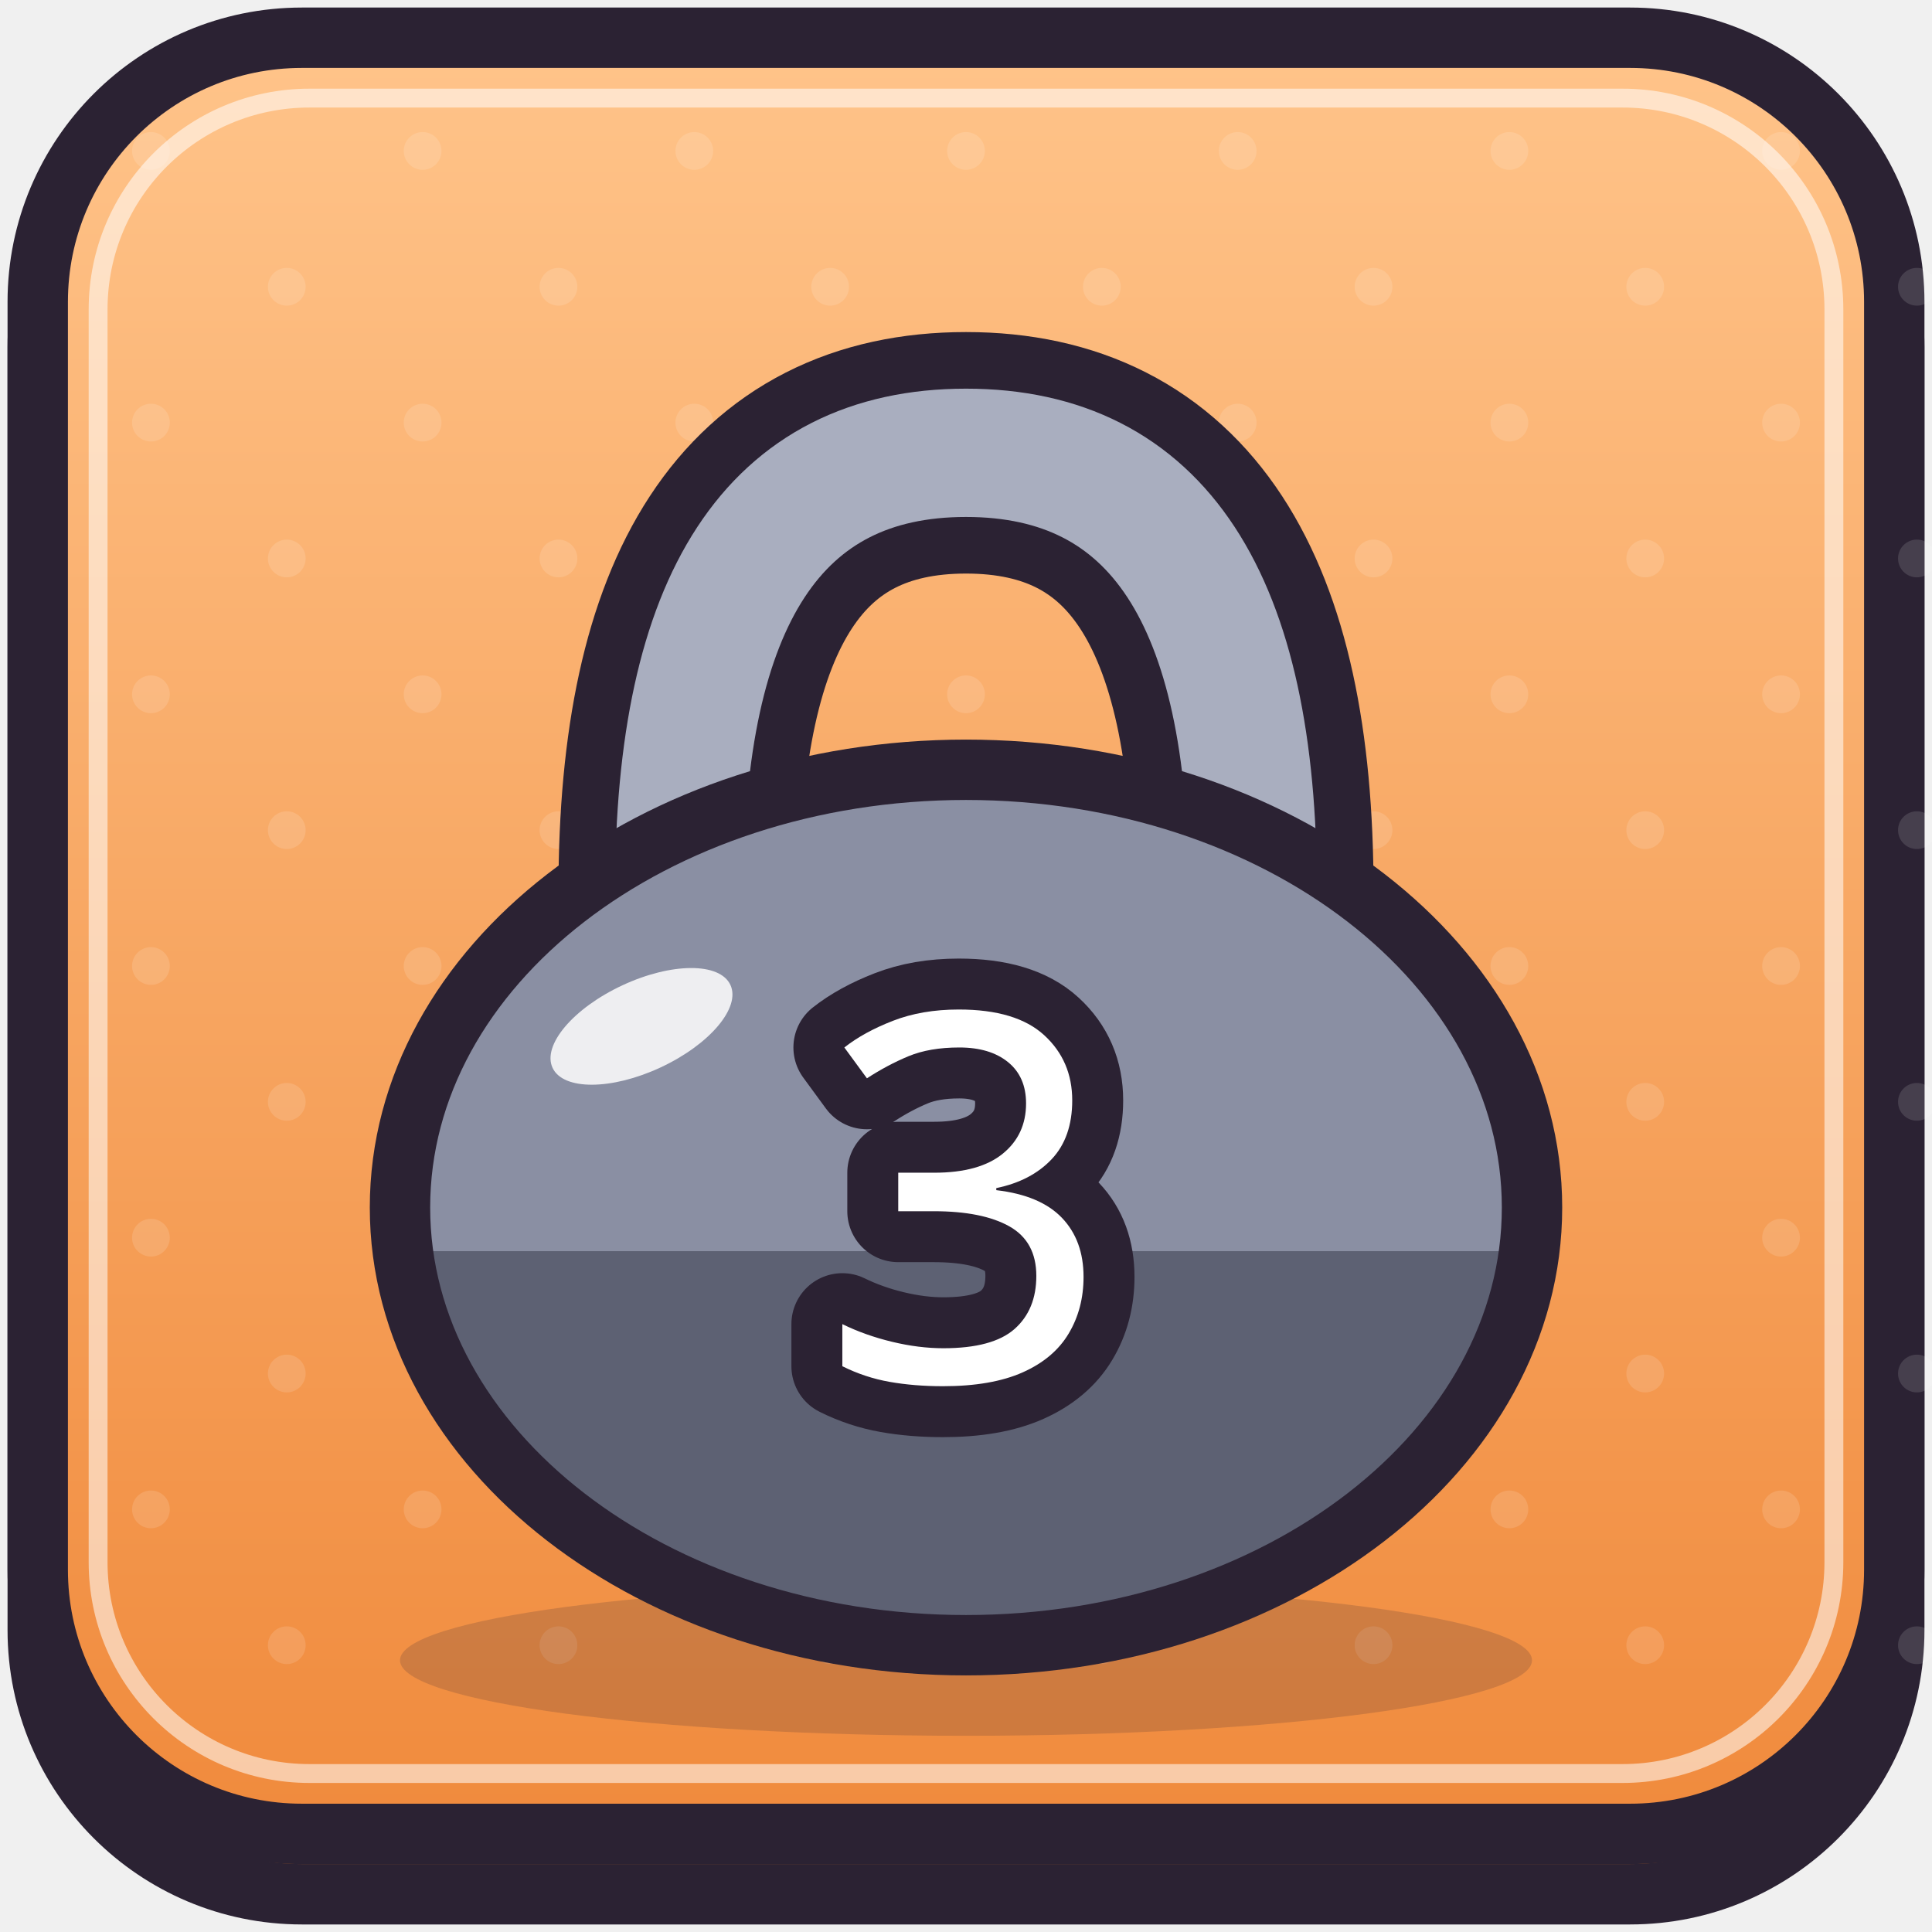
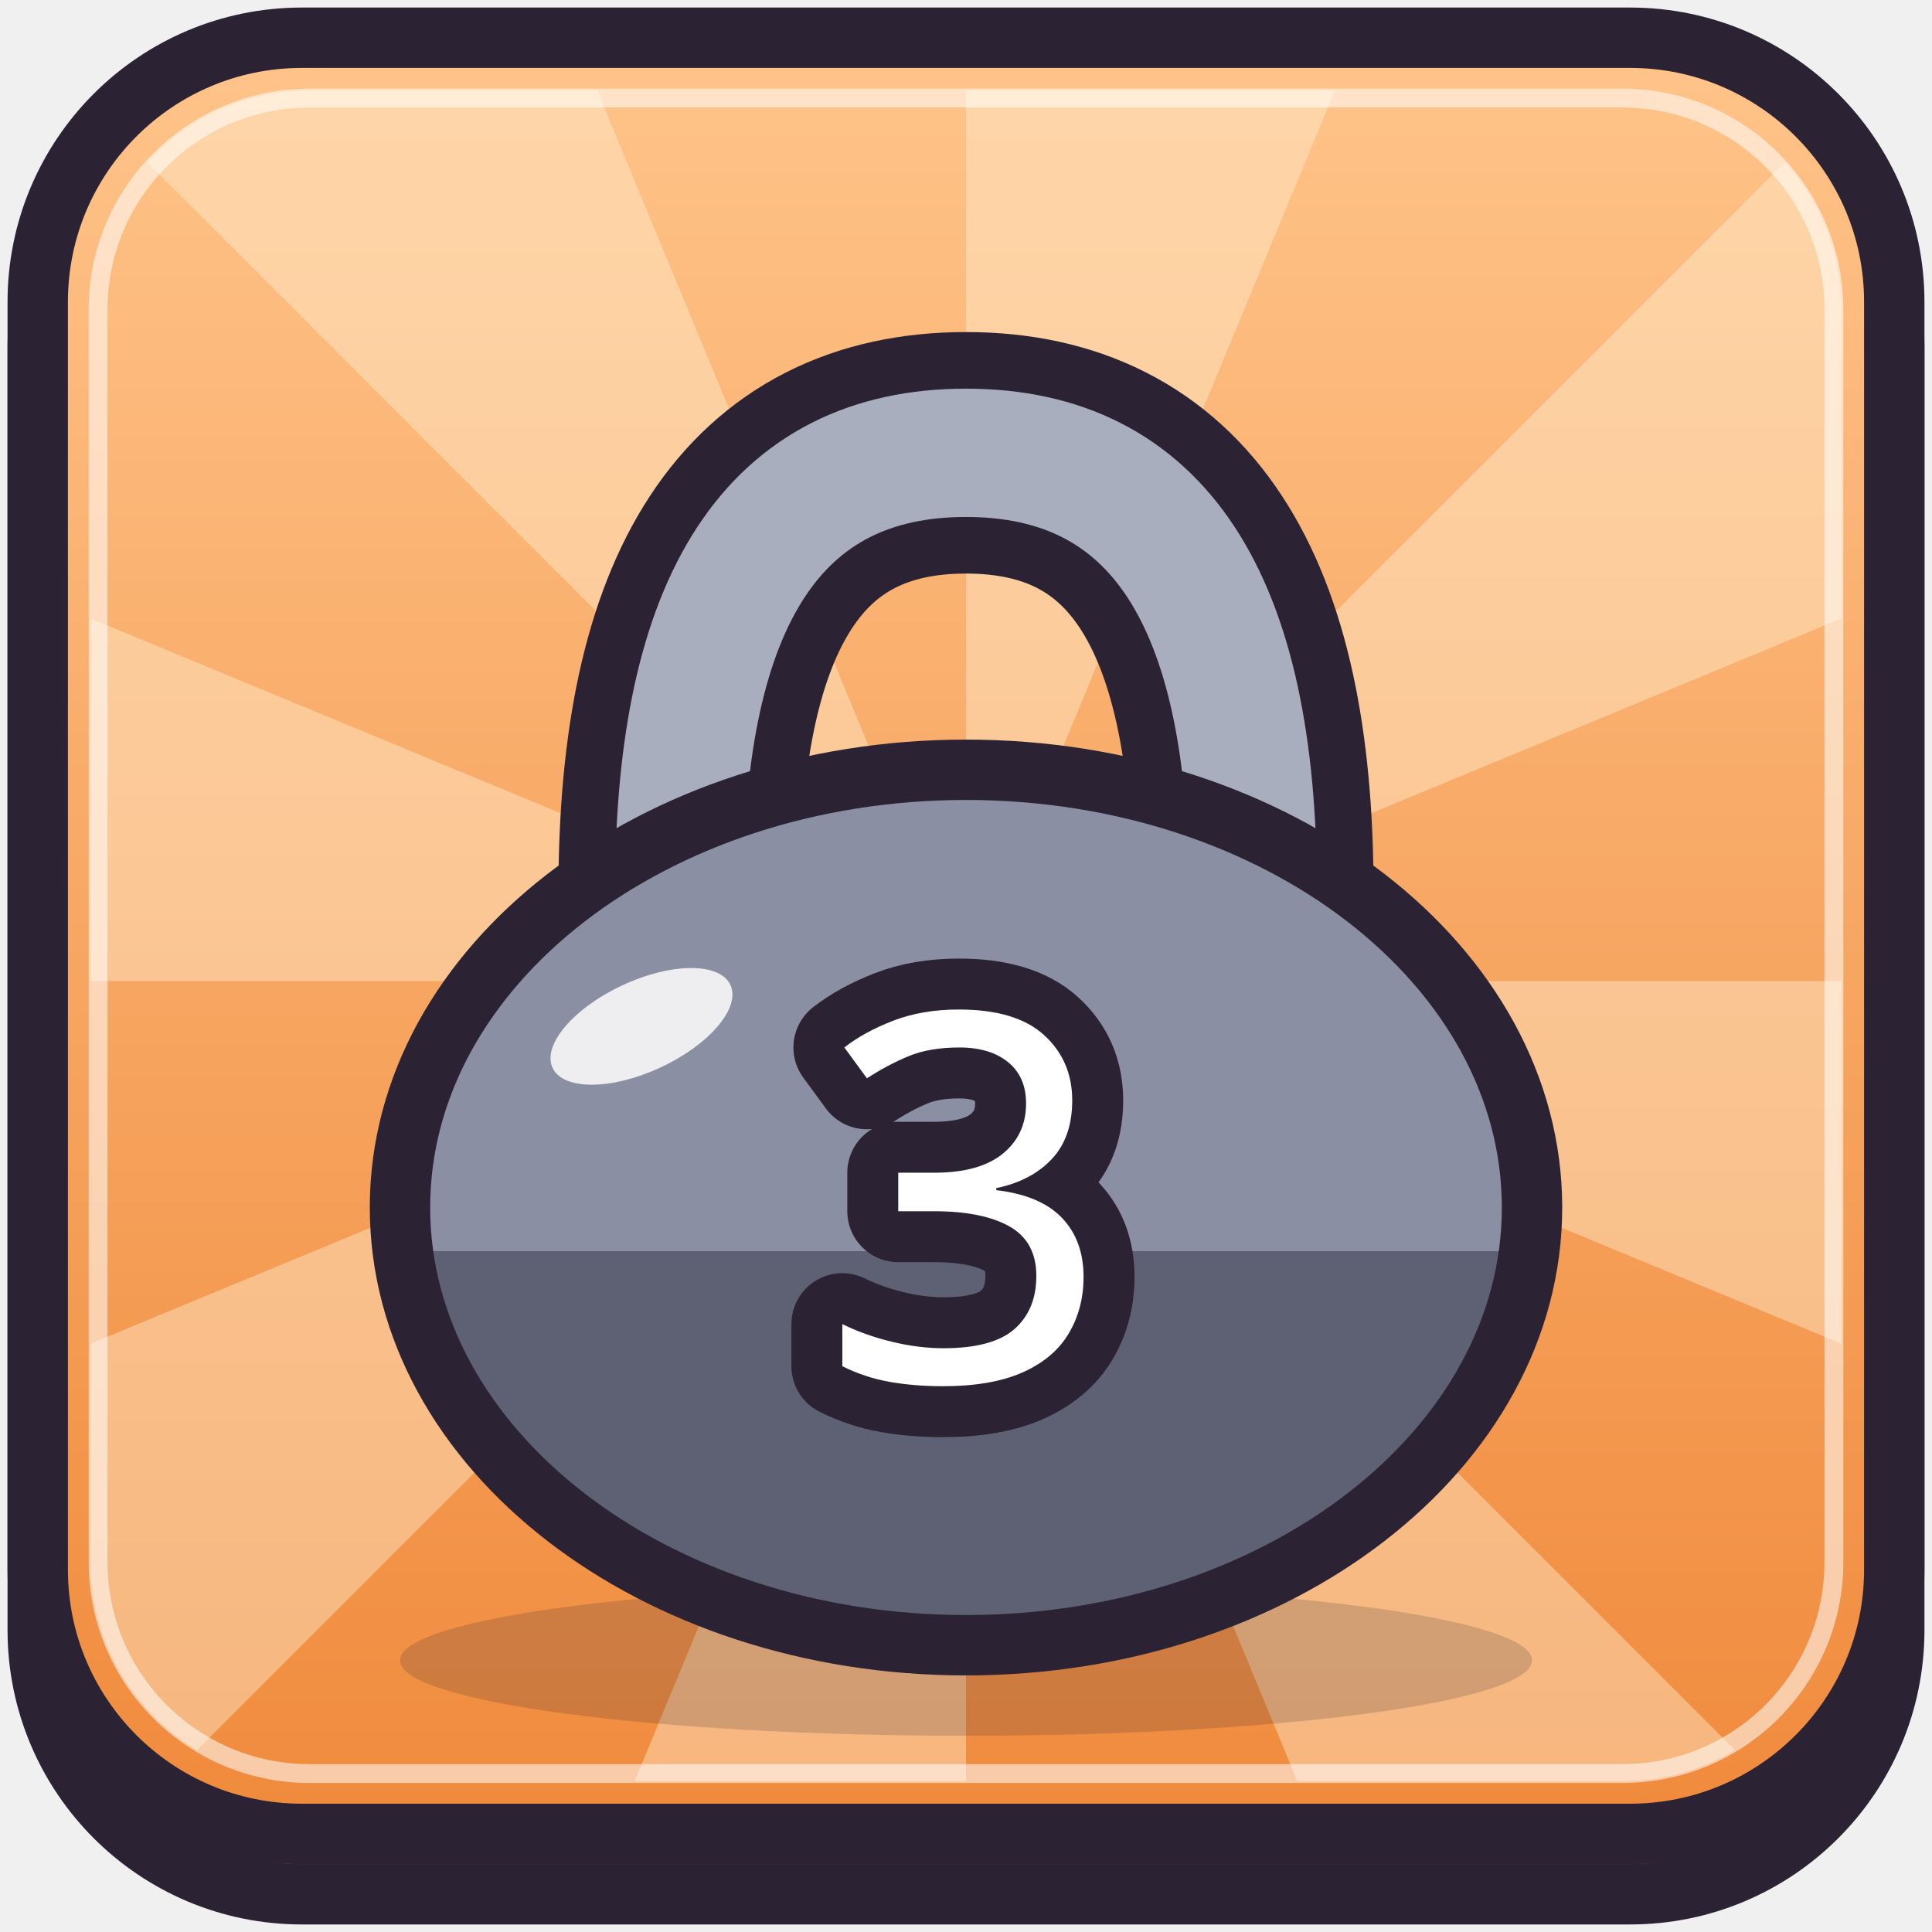
<svg xmlns="http://www.w3.org/2000/svg" width="512" height="512" viewBox="0 0 512 512">
  <defs>
    <linearGradient id="g1" x1="0" y1="0" x2="0" y2="1">
      <stop offset="0" stop-color="#8A8FA3" />
      <stop offset="0.55" stop-color="#8A8FA3" />
      <stop offset="0.55" stop-color="#5D6173" />
      <stop offset="1" stop-color="#5D6173" />
    </linearGradient>
    <linearGradient id="g2" x1="0" y1="0" x2="0" y2="1">
      <stop offset="0" stop-color="#FFC48A" />
      <stop offset="1" stop-color="#F08A3C" />
    </linearGradient>
+     <clipPath id="c3">
+       <rect x="24" y="24" width="464" height="448" rx="58" />
+     </clipPath>
  </defs>
  <rect x="10" y="22" width="492" height="480" rx="70" fill="#B05A1E" stroke="#2B2233" stroke-width="16" stroke-linejoin="round" stroke-linecap="round" />
  <rect x="10" y="10" width="492" height="476" rx="70" fill="url(#g2)" stroke="#2B2233" stroke-width="16" stroke-linejoin="round" stroke-linecap="round" />
-   <g clip-path="inset(14px round 64px)">
-     <circle cx="40" cy="40" r="5" fill="#FFFFFF" opacity="0.13" />
-     <circle cx="40" cy="112" r="5" fill="#FFFFFF" opacity="0.13" />
-     <circle cx="40" cy="184" r="5" fill="#FFFFFF" opacity="0.13" />
-     <circle cx="40" cy="256" r="5" fill="#FFFFFF" opacity="0.13" />
-     <circle cx="40" cy="328" r="5" fill="#FFFFFF" opacity="0.13" />
-     <circle cx="40" cy="400" r="5" fill="#FFFFFF" opacity="0.13" />
-     <circle cx="76" cy="76" r="5" fill="#FFFFFF" opacity="0.13" />
-     <circle cx="76" cy="148" r="5" fill="#FFFFFF" opacity="0.13" />
-     <circle cx="76" cy="220" r="5" fill="#FFFFFF" opacity="0.13" />
-     <circle cx="76" cy="292" r="5" fill="#FFFFFF" opacity="0.13" />
-     <circle cx="76" cy="364" r="5" fill="#FFFFFF" opacity="0.13" />
-     <circle cx="76" cy="436" r="5" fill="#FFFFFF" opacity="0.13" />
-     <circle cx="112" cy="40" r="5" fill="#FFFFFF" opacity="0.13" />
-     <circle cx="112" cy="112" r="5" fill="#FFFFFF" opacity="0.13" />
-     <circle cx="112" cy="184" r="5" fill="#FFFFFF" opacity="0.13" />
-     <circle cx="112" cy="256" r="5" fill="#FFFFFF" opacity="0.13" />
-     <circle cx="112" cy="328" r="5" fill="#FFFFFF" opacity="0.13" />
-     <circle cx="112" cy="400" r="5" fill="#FFFFFF" opacity="0.13" />
-     <circle cx="148" cy="76" r="5" fill="#FFFFFF" opacity="0.13" />
-     <circle cx="148" cy="148" r="5" fill="#FFFFFF" opacity="0.13" />
-     <circle cx="148" cy="220" r="5" fill="#FFFFFF" opacity="0.13" />
-     <circle cx="148" cy="292" r="5" fill="#FFFFFF" opacity="0.13" />
-     <circle cx="148" cy="364" r="5" fill="#FFFFFF" opacity="0.13" />
-     <circle cx="148" cy="436" r="5" fill="#FFFFFF" opacity="0.13" />
-     <circle cx="184" cy="40" r="5" fill="#FFFFFF" opacity="0.13" />
-     <circle cx="184" cy="112" r="5" fill="#FFFFFF" opacity="0.13" />
-     <circle cx="184" cy="184" r="5" fill="#FFFFFF" opacity="0.13" />
-     <circle cx="184" cy="256" r="5" fill="#FFFFFF" opacity="0.13" />
-     <circle cx="184" cy="328" r="5" fill="#FFFFFF" opacity="0.13" />
-     <circle cx="184" cy="400" r="5" fill="#FFFFFF" opacity="0.13" />
-     <circle cx="220" cy="76" r="5" fill="#FFFFFF" opacity="0.13" />
-     <circle cx="220" cy="148" r="5" fill="#FFFFFF" opacity="0.13" />
-     <circle cx="220" cy="220" r="5" fill="#FFFFFF" opacity="0.13" />
-     <circle cx="220" cy="292" r="5" fill="#FFFFFF" opacity="0.13" />
-     <circle cx="220" cy="364" r="5" fill="#FFFFFF" opacity="0.13" />
-     <circle cx="220" cy="436" r="5" fill="#FFFFFF" opacity="0.13" />
-     <circle cx="256" cy="40" r="5" fill="#FFFFFF" opacity="0.13" />
-     <circle cx="256" cy="112" r="5" fill="#FFFFFF" opacity="0.13" />
-     <circle cx="256" cy="184" r="5" fill="#FFFFFF" opacity="0.13" />
-     <circle cx="256" cy="256" r="5" fill="#FFFFFF" opacity="0.13" />
-     <circle cx="256" cy="328" r="5" fill="#FFFFFF" opacity="0.13" />
-     <circle cx="256" cy="400" r="5" fill="#FFFFFF" opacity="0.13" />
-     <circle cx="292" cy="76" r="5" fill="#FFFFFF" opacity="0.13" />
-     <circle cx="292" cy="148" r="5" fill="#FFFFFF" opacity="0.13" />
-     <circle cx="292" cy="220" r="5" fill="#FFFFFF" opacity="0.13" />
-     <circle cx="292" cy="292" r="5" fill="#FFFFFF" opacity="0.13" />
-     <circle cx="292" cy="364" r="5" fill="#FFFFFF" opacity="0.13" />
-     <circle cx="292" cy="436" r="5" fill="#FFFFFF" opacity="0.13" />
-     <circle cx="328" cy="40" r="5" fill="#FFFFFF" opacity="0.13" />
-     <circle cx="328" cy="112" r="5" fill="#FFFFFF" opacity="0.13" />
-     <circle cx="328" cy="184" r="5" fill="#FFFFFF" opacity="0.13" />
-     <circle cx="328" cy="256" r="5" fill="#FFFFFF" opacity="0.13" />
-     <circle cx="328" cy="328" r="5" fill="#FFFFFF" opacity="0.13" />
-     <circle cx="328" cy="400" r="5" fill="#FFFFFF" opacity="0.13" />
-     <circle cx="364" cy="76" r="5" fill="#FFFFFF" opacity="0.13" />
-     <circle cx="364" cy="148" r="5" fill="#FFFFFF" opacity="0.13" />
-     <circle cx="364" cy="220" r="5" fill="#FFFFFF" opacity="0.13" />
-     <circle cx="364" cy="292" r="5" fill="#FFFFFF" opacity="0.13" />
-     <circle cx="364" cy="364" r="5" fill="#FFFFFF" opacity="0.13" />
-     <circle cx="364" cy="436" r="5" fill="#FFFFFF" opacity="0.13" />
-     <circle cx="400" cy="40" r="5" fill="#FFFFFF" opacity="0.13" />
-     <circle cx="400" cy="112" r="5" fill="#FFFFFF" opacity="0.13" />
-     <circle cx="400" cy="184" r="5" fill="#FFFFFF" opacity="0.13" />
-     <circle cx="400" cy="256" r="5" fill="#FFFFFF" opacity="0.13" />
-     <circle cx="400" cy="328" r="5" fill="#FFFFFF" opacity="0.13" />
-     <circle cx="400" cy="400" r="5" fill="#FFFFFF" opacity="0.13" />
-     <circle cx="436" cy="76" r="5" fill="#FFFFFF" opacity="0.13" />
-     <circle cx="436" cy="148" r="5" fill="#FFFFFF" opacity="0.13" />
-     <circle cx="436" cy="220" r="5" fill="#FFFFFF" opacity="0.13" />
-     <circle cx="436" cy="292" r="5" fill="#FFFFFF" opacity="0.13" />
-     <circle cx="436" cy="364" r="5" fill="#FFFFFF" opacity="0.13" />
-     <circle cx="436" cy="436" r="5" fill="#FFFFFF" opacity="0.13" />
-     <circle cx="472" cy="40" r="5" fill="#FFFFFF" opacity="0.13" />
-     <circle cx="472" cy="112" r="5" fill="#FFFFFF" opacity="0.13" />
-     <circle cx="472" cy="184" r="5" fill="#FFFFFF" opacity="0.13" />
-     <circle cx="472" cy="256" r="5" fill="#FFFFFF" opacity="0.13" />
-     <circle cx="472" cy="328" r="5" fill="#FFFFFF" opacity="0.13" />
-     <circle cx="472" cy="400" r="5" fill="#FFFFFF" opacity="0.13" />
-     <circle cx="508" cy="76" r="5" fill="#FFFFFF" opacity="0.13" />
-     <circle cx="508" cy="148" r="5" fill="#FFFFFF" opacity="0.13" />
-     <circle cx="508" cy="220" r="5" fill="#FFFFFF" opacity="0.13" />
-     <circle cx="508" cy="292" r="5" fill="#FFFFFF" opacity="0.13" />
-     <circle cx="508" cy="364" r="5" fill="#FFFFFF" opacity="0.13" />
-     <circle cx="508" cy="436" r="5" fill="#FFFFFF" opacity="0.13" />
+   <g clip-path="url(#c3)">
+     <path d="M256,260 L256.0,-160.0 L416.7,-128.0 Z" fill="#FFF1D6" opacity="0.42" />
+     <path d="M256,260 L553.0,-37.0 L644.0,99.3 Z" fill="#FFF1D6" opacity="0.42" />
+     <path d="M256,260 L676.0,260.0 L644.0,420.7 Z" fill="#FFF1D6" opacity="0.42" />
+     <path d="M256,260 L553.0,557.0 L416.7,648.0 Z" fill="#FFF1D6" opacity="0.42" />
+     <path d="M256,260 L256.0,680.0 L95.3,648.0 Z" fill="#FFF1D6" opacity="0.42" />
+     <path d="M256,260 L-41.0,557.0 L-132.0,420.7 Z" fill="#FFF1D6" opacity="0.42" />
+     <path d="M256,260 L-164.0,260.0 L-132.0,99.3 Z" fill="#FFF1D6" opacity="0.42" />
+     <path d="M256,260 L-41.0,-37.0 L95.3,-128.0 Z" fill="#FFF1D6" opacity="0.42" />
  </g>
  <rect x="26" y="26" width="460" height="444" rx="56" fill="none" stroke="#FFFFFF" stroke-width="5" opacity="0.55" />
  <ellipse cx="256" cy="440" rx="150" ry="20" fill="#2B2233" opacity="0.18" />
  <path d="M180,236 Q180,120 256,120 Q332,120 332,236" fill="none" stroke="#2B2233" stroke-width="64" stroke-linecap="round" />
  <path d="M180,236 Q180,120 256,120 Q332,120 332,236" fill="none" stroke="#A9AEBF" stroke-width="34" stroke-linecap="round" />
  <ellipse cx="256" cy="320" rx="150" ry="116" fill="url(#g1)" stroke="#2B2233" stroke-width="16" stroke-linejoin="round" stroke-linecap="round" />
  <text x="256" y="366" text-anchor="middle" font-family="Fredoka One" font-size="136" fill="#FFFFFF" stroke="#2B2233" stroke-width="27" paint-order="stroke" stroke-linejoin="round">3</text>
  <ellipse cx="170" cy="272" rx="26" ry="12" fill="#FFFFFF" opacity="0.85" transform="rotate(-25 170 272)" />
</svg>
